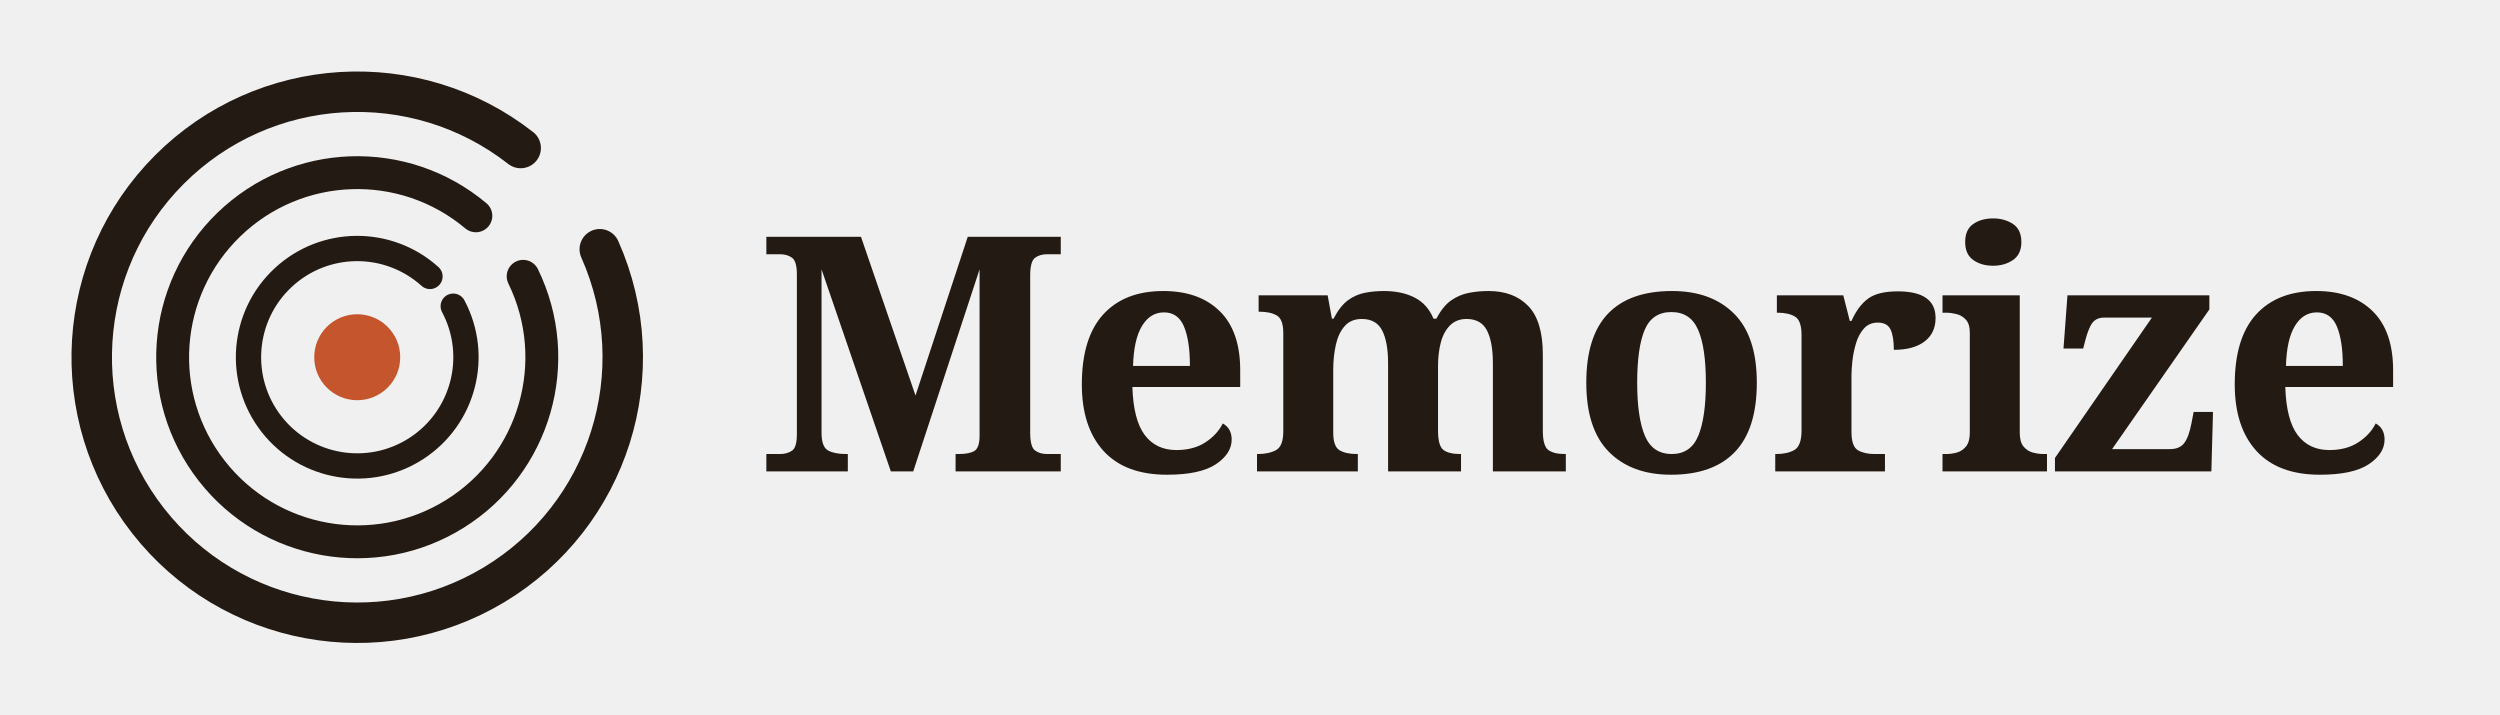
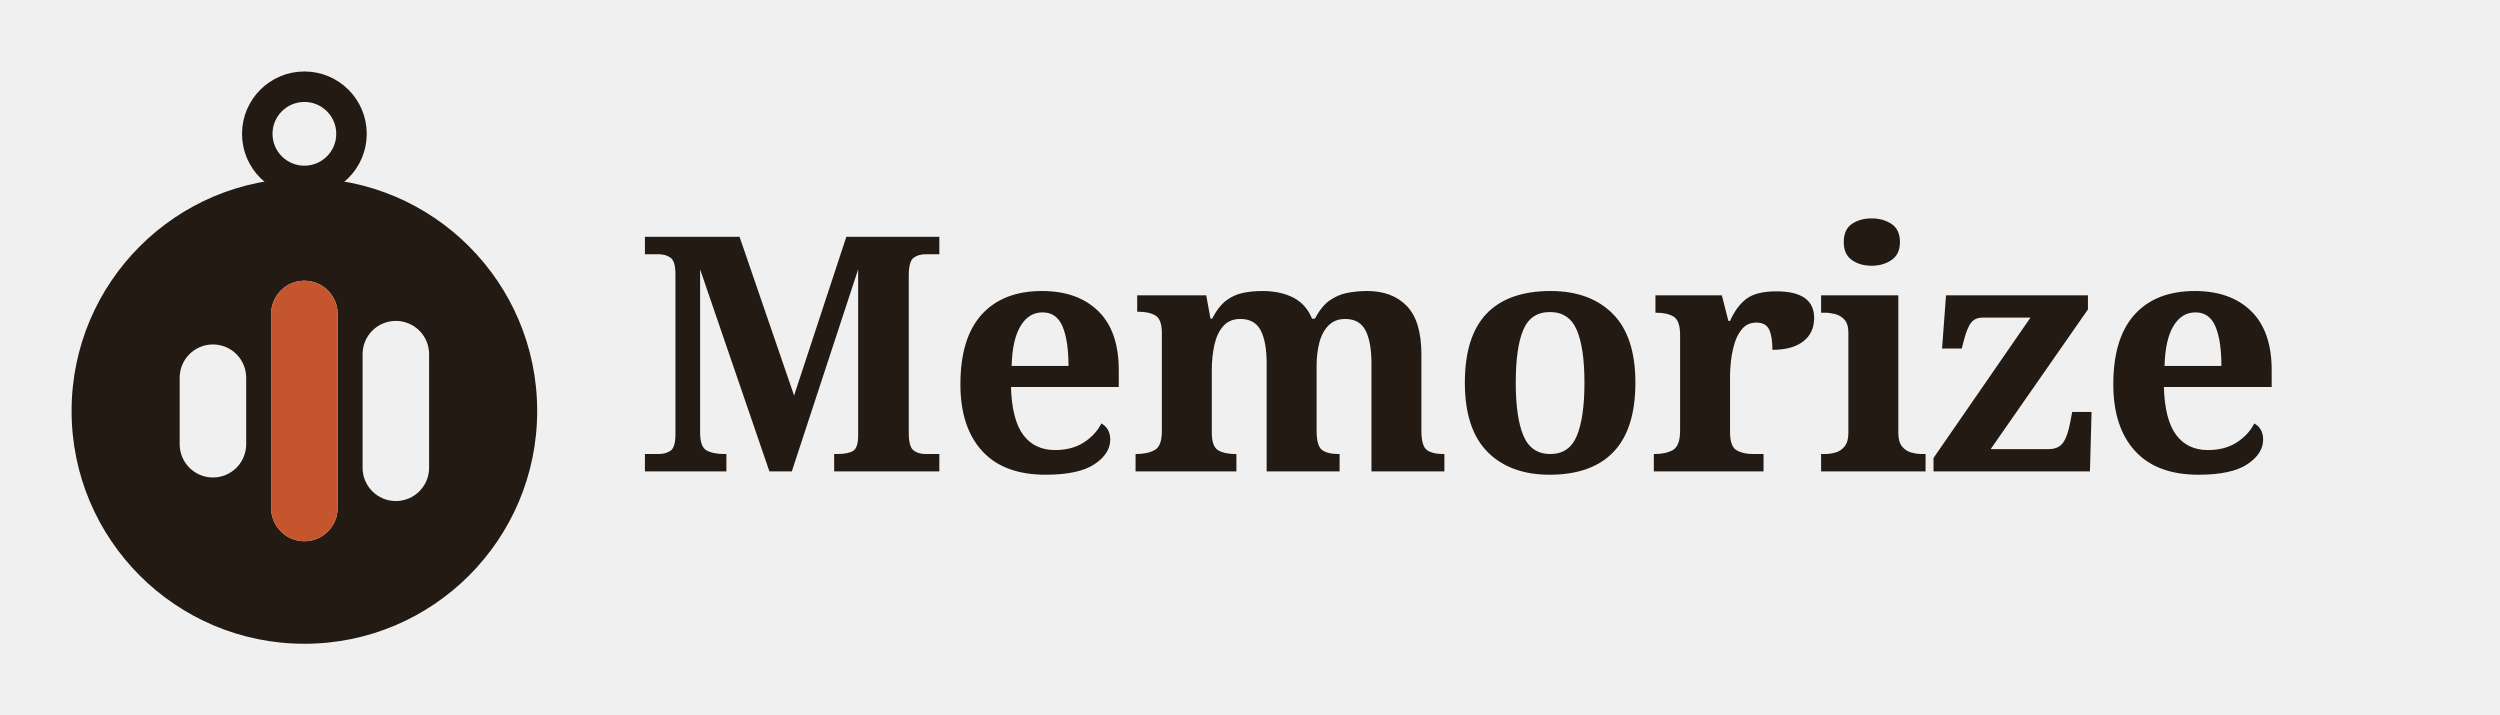
<svg xmlns="http://www.w3.org/2000/svg" viewBox="0 0 700 200" width="700" height="200" role="img" aria-label="Memorize">
-   <g transform="translate(9.4 9.4) scale(0.354)">
-     <g transform="rotate(-38 256 256)" fill="none" stroke="#241A14" stroke-linecap="round">
-       <path d="M459.76 306.80 A210 210 0 1 1 459.76 205.20" stroke-width="32" />
-       <path d="M398.81 286.36 A146 146 0 1 1 398.81 225.64" stroke-width="26" />
-       <path d="M340.69 270.93 A86 86 0 1 1 340.69 241.07" stroke-width="20" />
-     </g>
-     <circle cx="256" cy="256" r="34" fill="#C4552C" />
+   <defs>
+     <mask id="locket-lockup">
+       <rect width="512" height="512" fill="#000000" />
+       <circle cx="256" cy="94" r="34" fill="none" stroke="#FFFFFF" stroke-width="22" />
+       <circle cx="256" cy="294" r="168" fill="#FFFFFF" />
+       <g fill="#000000">
+         <rect x="166" y="246" width="48" height="96" rx="24" />
+         <rect x="232" y="200" width="48" height="188" rx="24" />
+         <rect x="298" y="229" width="48" height="130" rx="24" />
+       </g>
+     </mask>
+   </defs>
+   <g transform="translate(-14.1 1) scale(0.388)">
+     <rect width="512" height="512" fill="#241A14" mask="url(#locket-lockup)" />
+     <rect x="232" y="200" width="48" height="188" rx="24" fill="#C4552C" />
  </g>
-   <text x="212" y="132" font-family="New York, Charter, Georgia, serif" font-size="92" font-weight="600" letter-spacing="-1" fill="#241A14">Memorize</text>
+   <text x="178" y="132" font-family="New York, Charter, Georgia, serif" font-size="92" font-weight="600" letter-spacing="-1" fill="#241A14">Memorize</text>
</svg>
